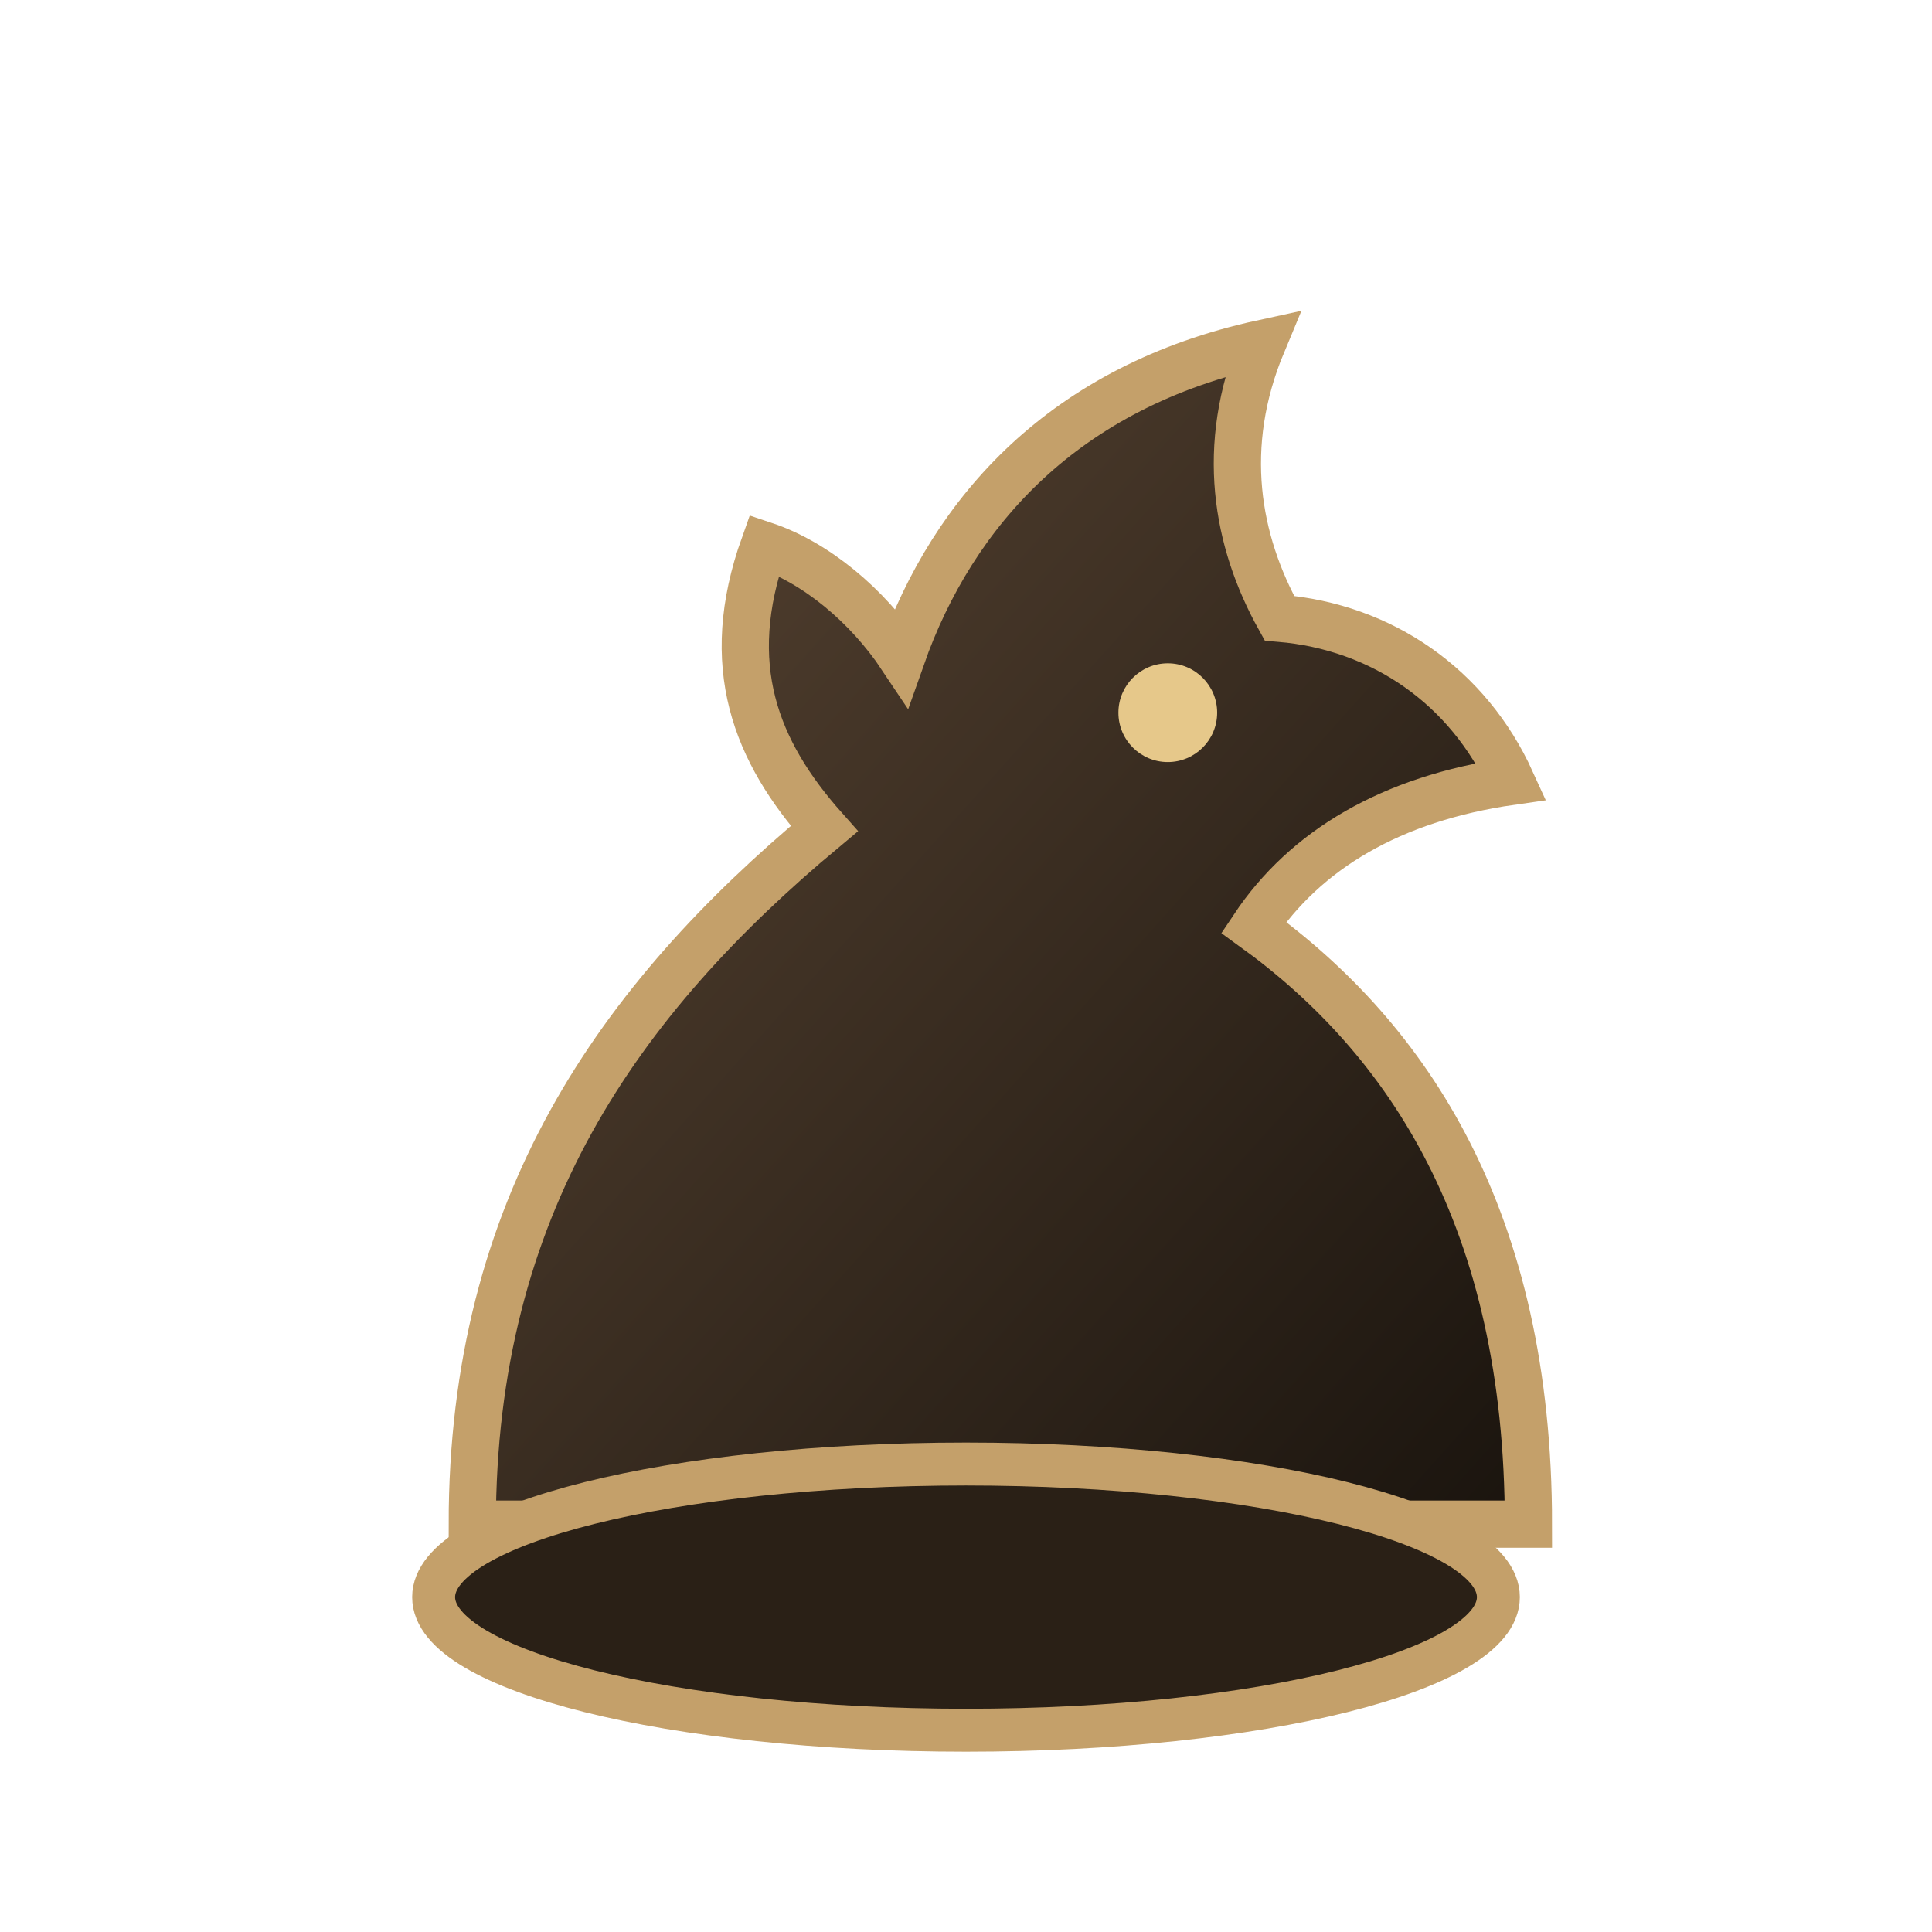
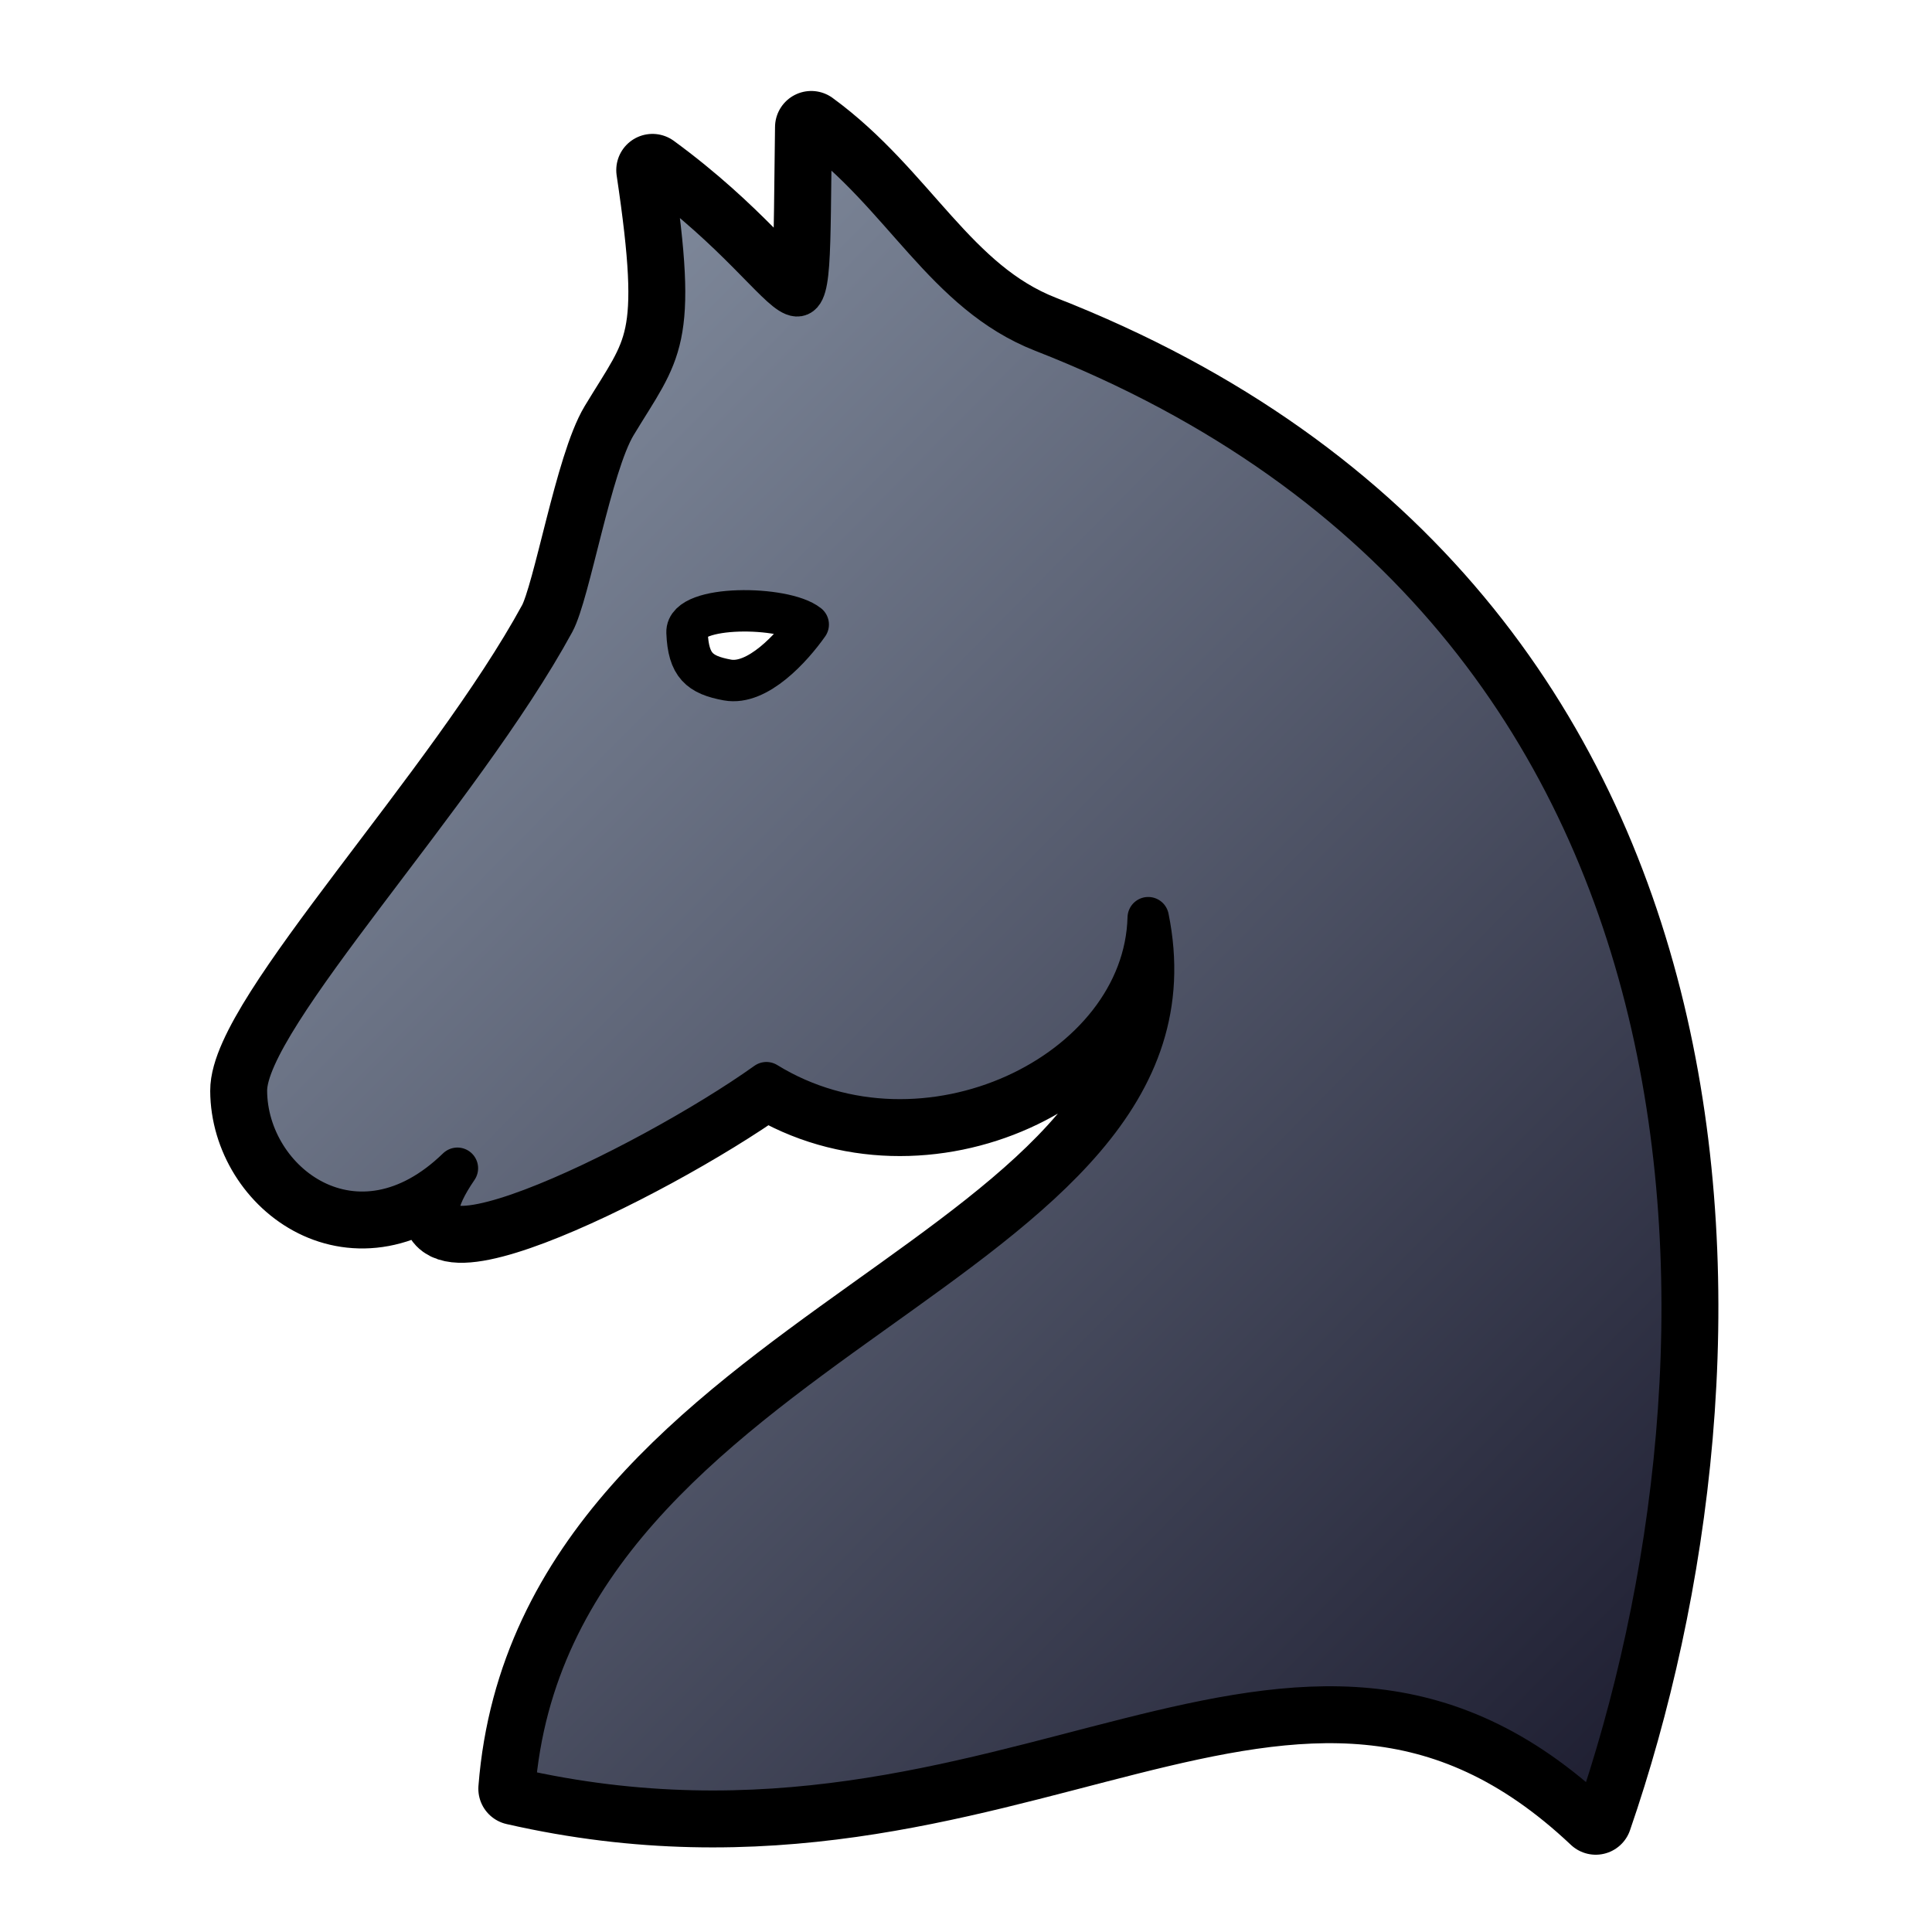
- <svg xmlns="http://www.w3.org/2000/svg" viewBox="0 0 45 45">
-   <defs>
-     <linearGradient id="b" x1="0" y1="0" x2="1" y2="1">
-       <stop offset="0" stop-color="#5a4634" />
-       <stop offset="1" stop-color="#1a140e" />
+ <svg xmlns="http://www.w3.org/2000/svg" xmlns:xlink="http://www.w3.org/1999/xlink" id="knight" width="700pt" height="700pt" viewBox="0 0 933.333 933.333">
+   <style id="style-base">.base{fill-opacity:1;fill-rule:evenodd;stroke-miterlimit:4;stroke-dasharray:none;stroke-linecap:round;stroke-linejoin:round;stroke-opacity:1}.stroke-color{stroke:#000}</style>
+   <defs id="defs36222">
+     <linearGradient id="fillGradient">
+       <stop id="stop0" offset="0" style="stop-color:#7f899b;stop-opacity:1" />
+       <stop id="stop1" offset="1" style="stop-color:#1c1c2f;stop-opacity:1" />
    </linearGradient>
+     <linearGradient xlink:href="#fillGradient" id="main-gradient" x1="163.677" x2="741.164" y1="244.156" y2="814.156" gradientTransform="translate(-23.077 -23.377)scale(1.10882)" gradientUnits="userSpaceOnUse" />
  </defs>
-   <path fill="url(#b)" stroke="#c4a06a" stroke-width="1.1" d="M11 35.5c0-7.4 3.4-12.2 8.2-16.2-1.6-1.8-2.4-3.8-1.4-6.6 1.2.4 2.4 1.4 3.2 2.6 1.2-3.4 3.8-6.3 8.4-7.3-1 2.4-.6 4.6.4 6.4 2.4.2 4.4 1.6 5.4 3.8-2.8.4-4.8 1.6-6 3.4 3.6 2.6 6.4 6.8 6.4 13.9z" />
-   <circle cx="27.2" cy="16.6" r="1.15" fill="#e6c88a" />
-   <ellipse cx="22.5" cy="37.2" rx="12.4" ry="3.1" fill="#2a2016" stroke="#c4a06a" stroke-width="1" />
+   <path id="boundary" d="M391.91 61.45c-1.872 129.02 4.719 80.296-76.698 20.736 12.565 84.162 4.036 86.935-17.714 122.95-11.903 19.71-22.394 81.77-29.842 95.449-45.132 82.89-148.785 191.103-148.607 226.381.227 44.656 53.337 84.63 101.92 37.407-45.452 66.536 91.773-.302 149.28-41.341 76.122 46.86 182.47-4.418 184.447-79.712 34.64 170.31-288.835 199.89-306.114 420.796 241.083 55.034 375.362-124.27 522.306 14.384 75.118-217.801 82.05-581.866-267.162-718.365-47.462-18.553-67.401-66.275-111.817-98.685Z" class="base stroke-color" style="fill:none;stroke-width:35" />
+   <path id="main" d="M391.91 61.45c-1.872 129.02 4.719 80.296-76.698 20.736 12.565 84.162 4.036 86.935-17.714 122.95-11.903 19.71-22.394 81.77-29.842 95.449-45.132 82.89-148.785 191.103-148.607 226.381.227 44.656 53.337 84.63 101.92 37.407-45.452 66.536 91.773-.302 149.28-41.341 76.122 46.86 182.47-4.418 184.447-79.712 34.64 170.31-288.835 199.89-306.114 420.796 241.083 55.034 375.362-124.27 522.306 14.384 75.118-217.801 82.05-581.866-267.162-718.365-47.462-18.553-67.401-66.275-111.817-98.685Zm-1.458 240.252c-7.892 11.198-24.49 29.475-39.052 26.8-13.465-2.475-18.883-7.04-19.504-22.984-.523-13.426 47.048-12.993 58.556-3.816" class="base stroke-color" style="fill:url(#main-gradient);stroke-width:20" />
</svg>
